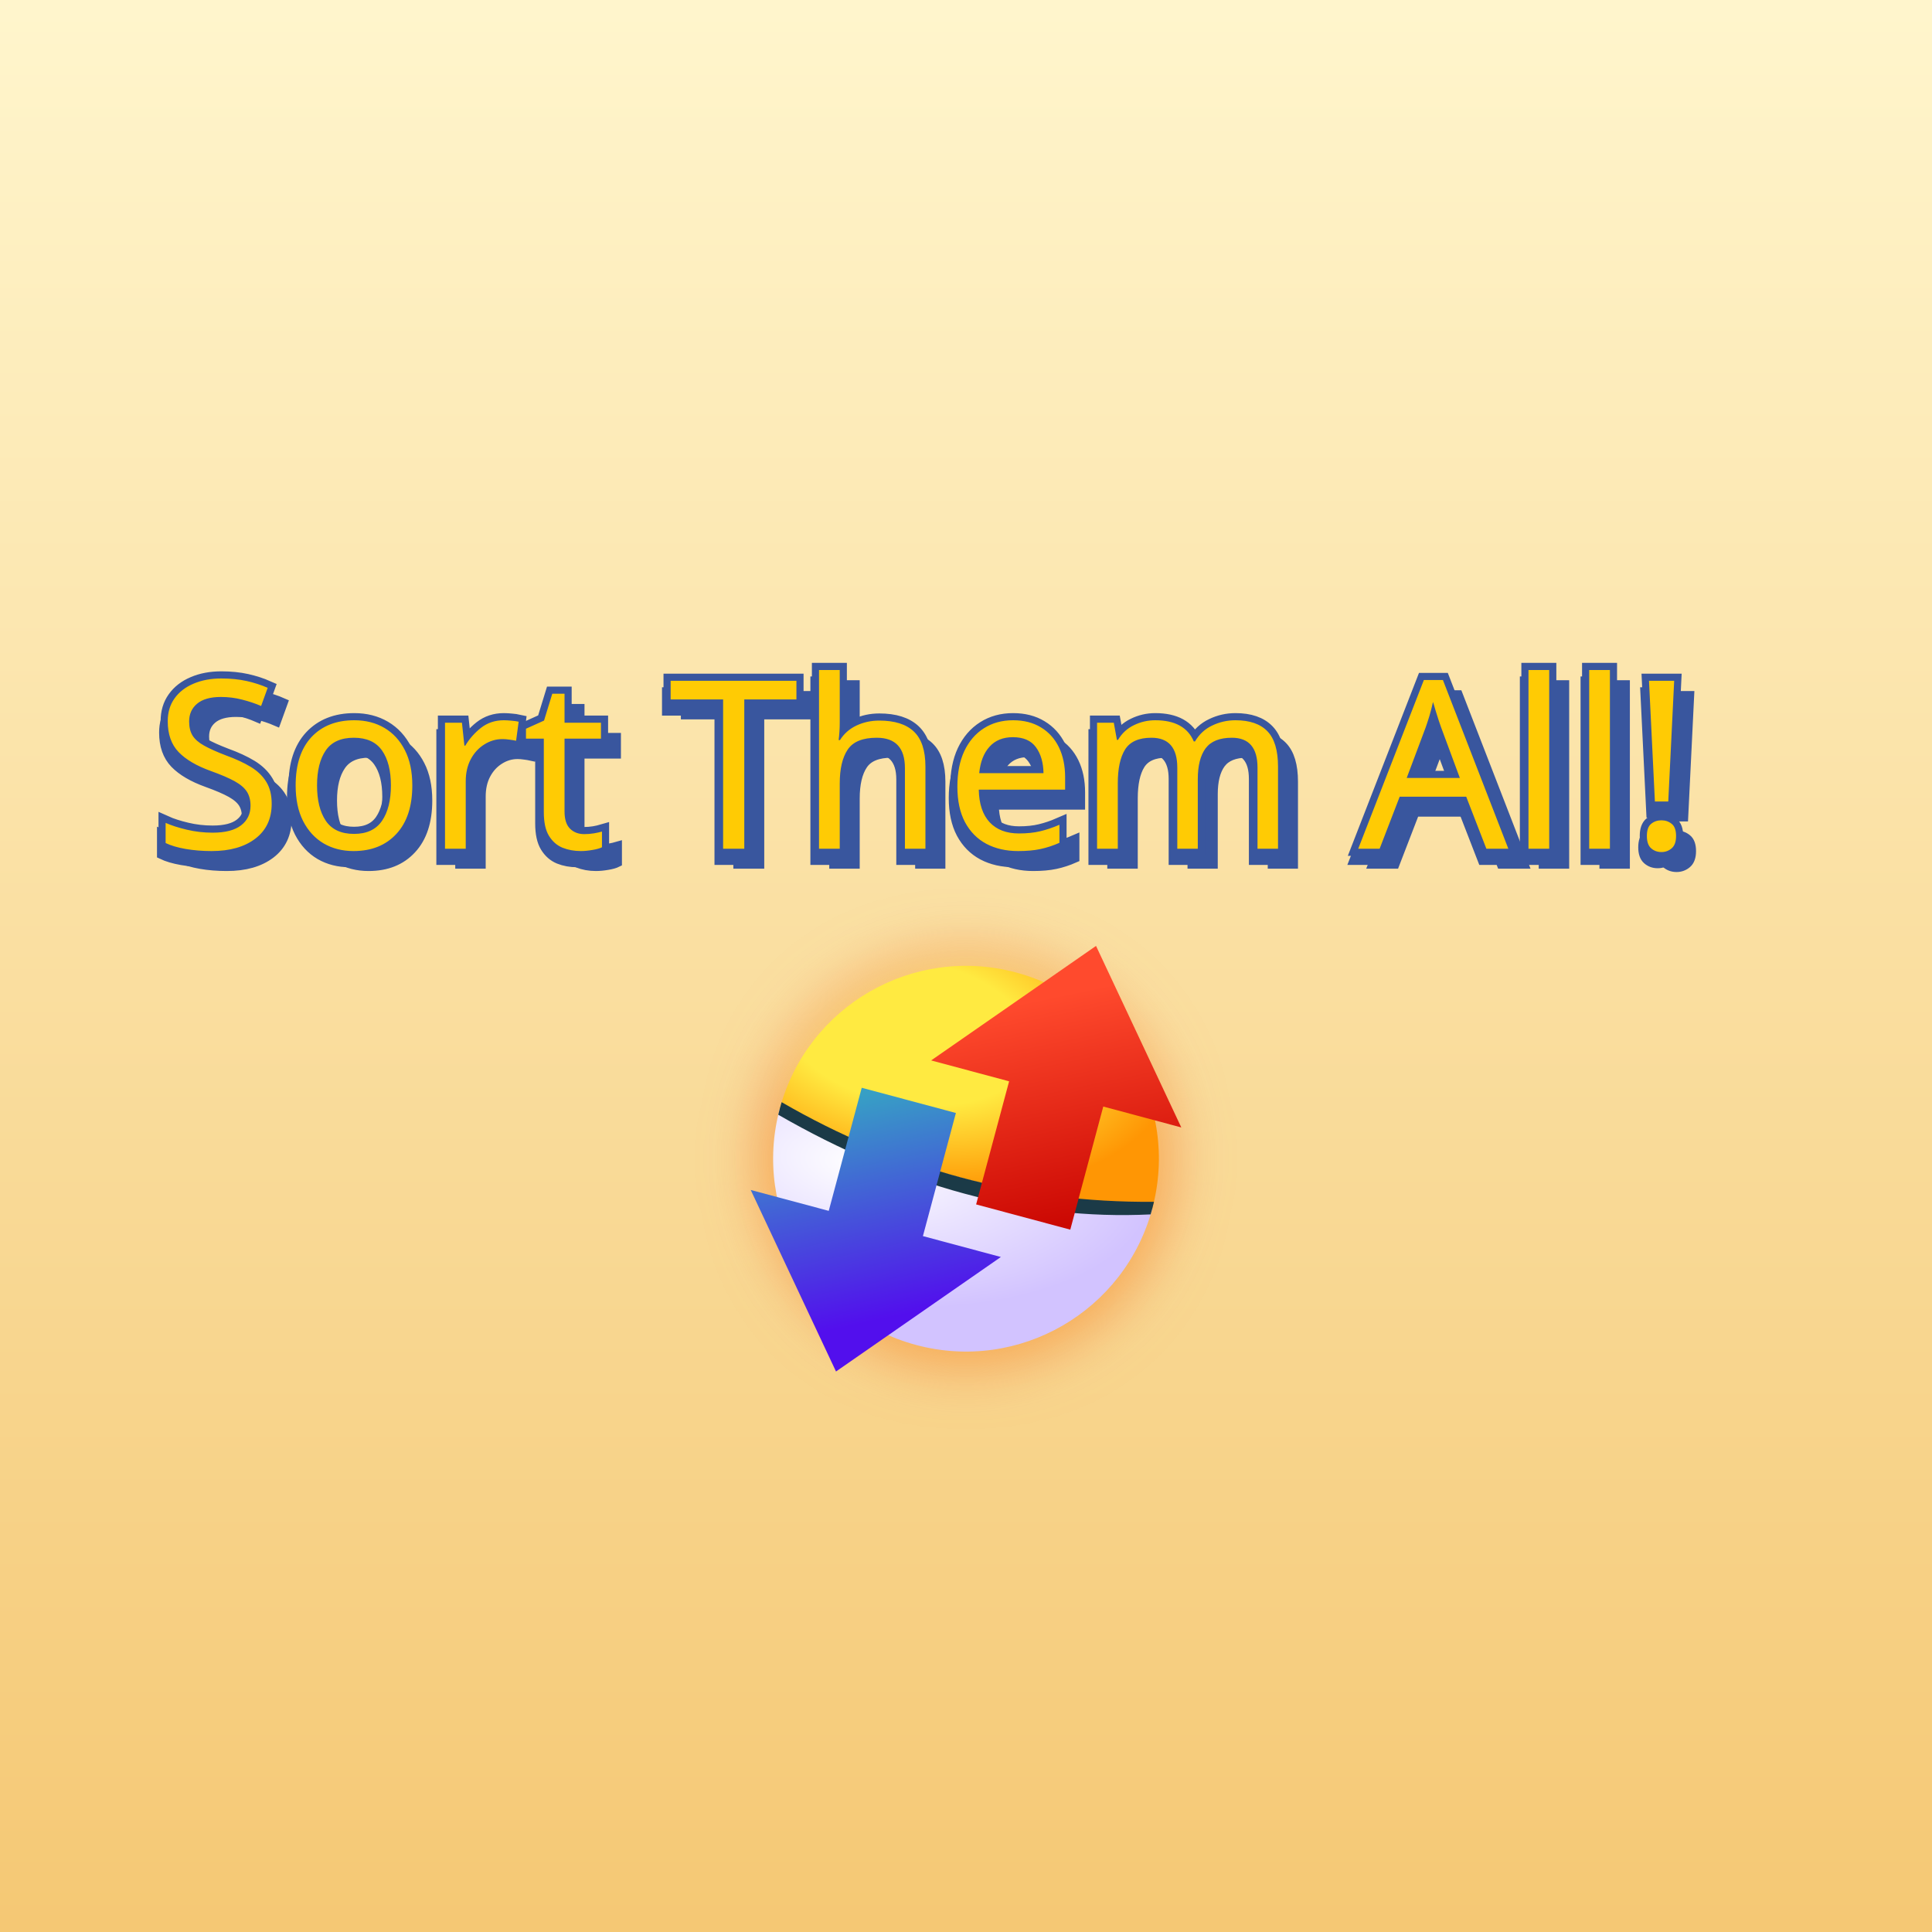
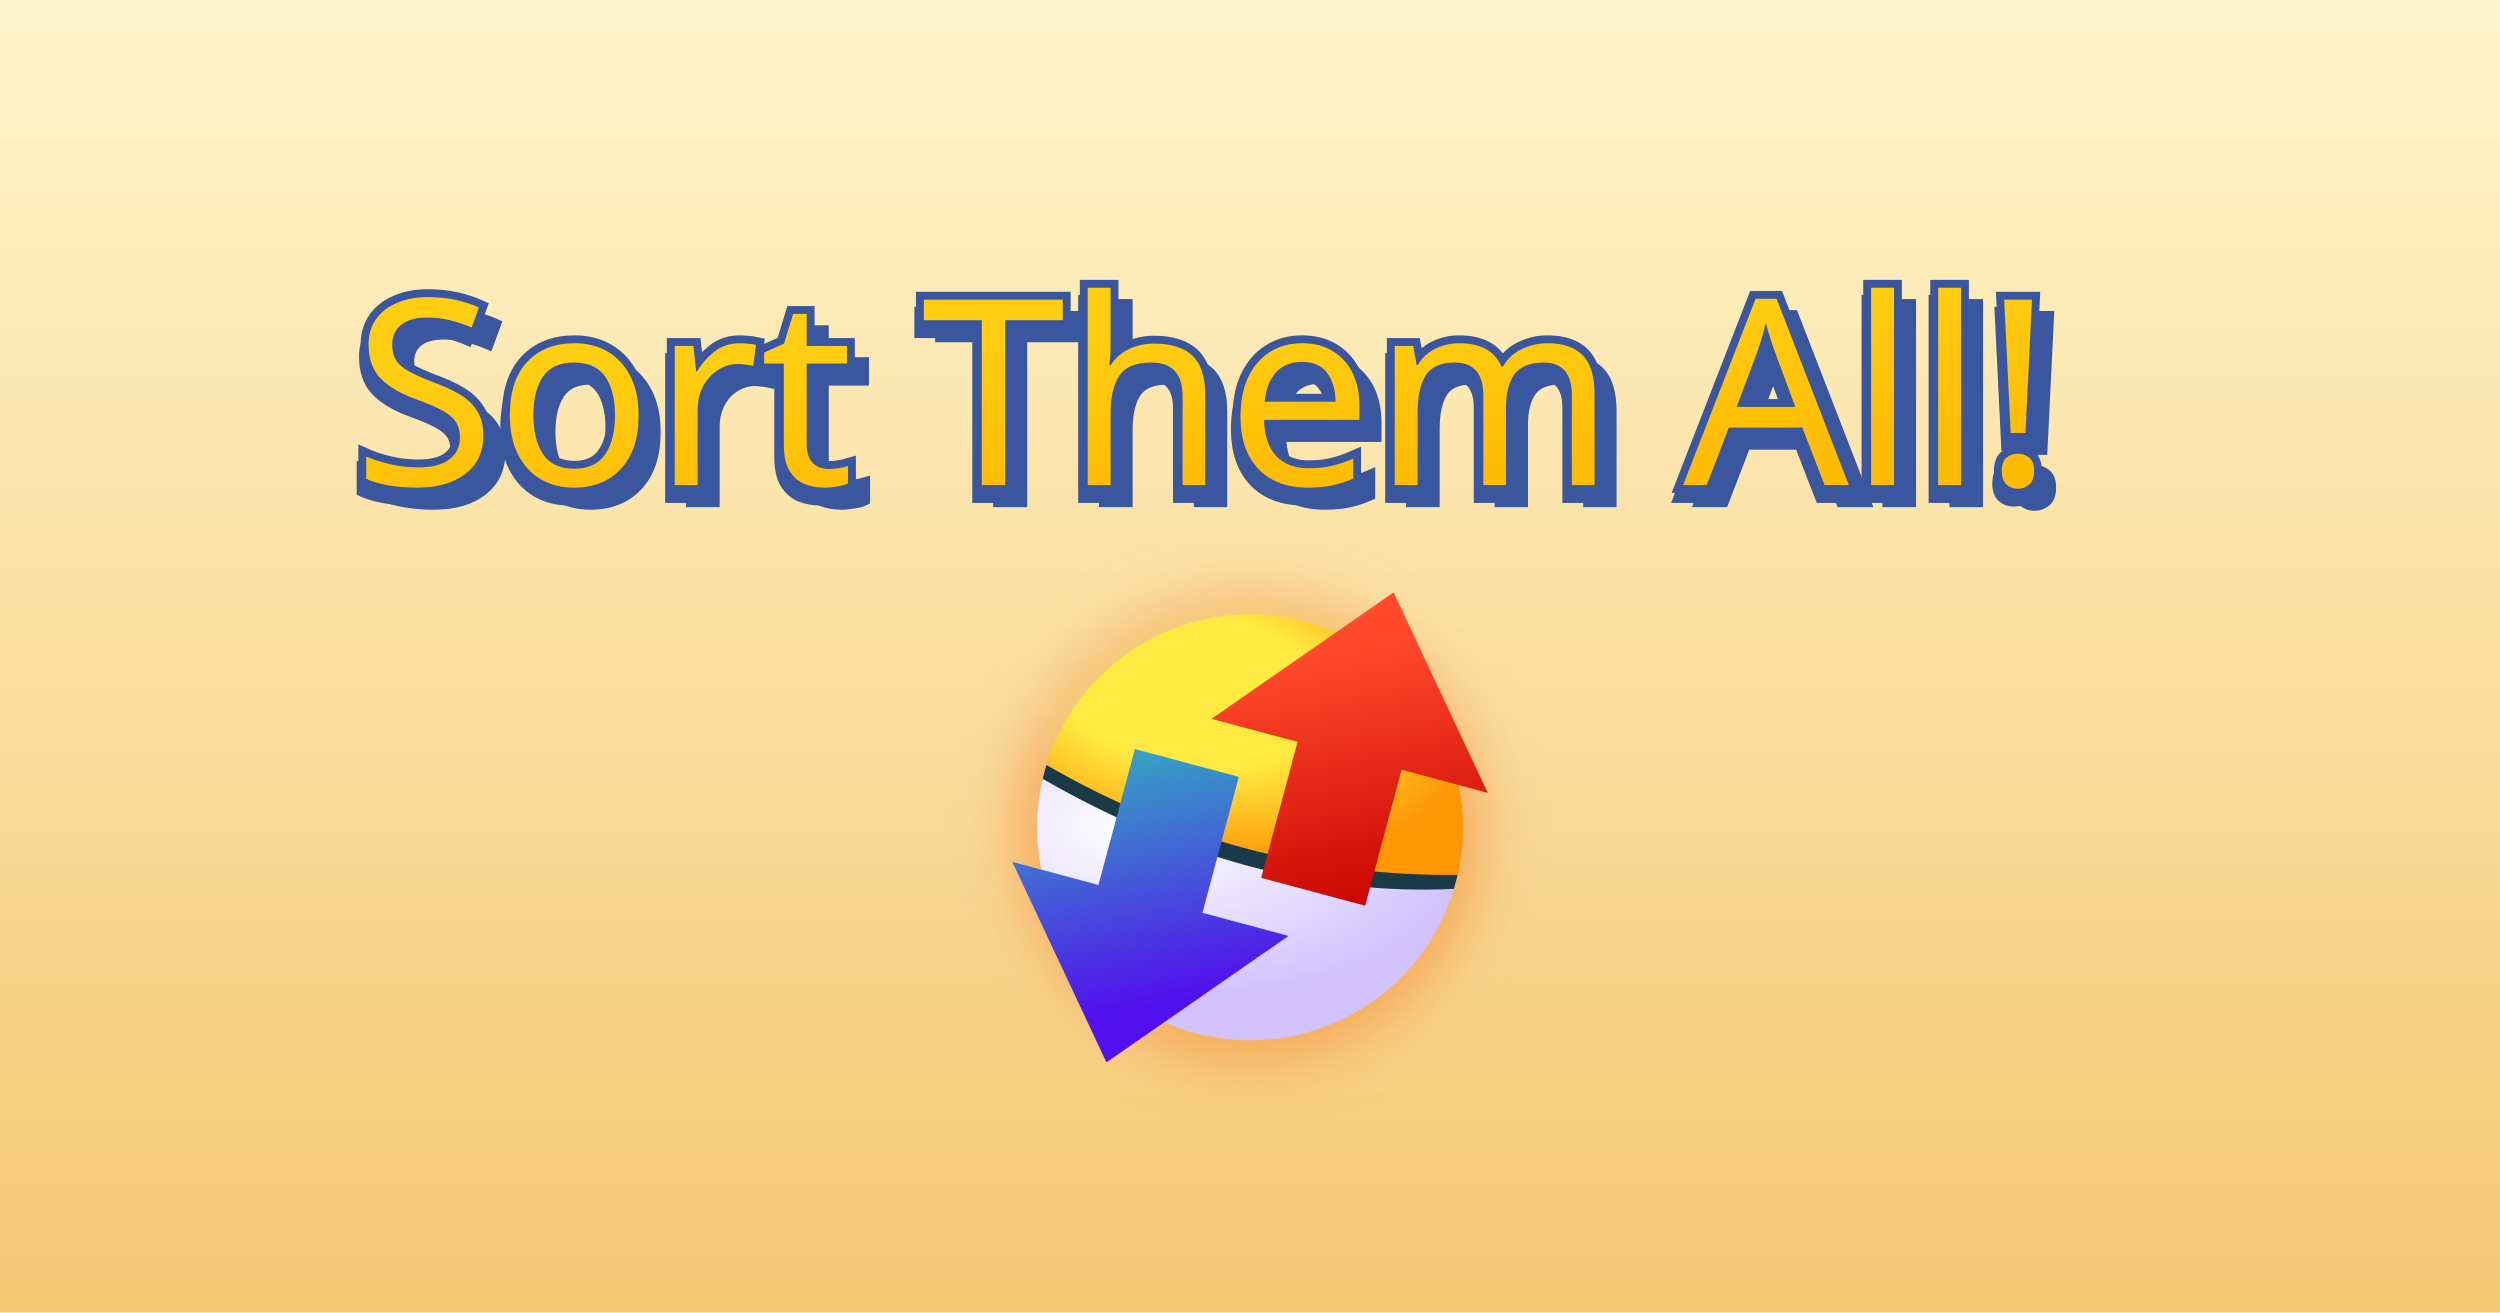
- <svg xmlns="http://www.w3.org/2000/svg" xmlns:xlink="http://www.w3.org/1999/xlink" width="1024" height="1024" viewBox="0 0 270.933 270.933">
-   <defs>
+ <svg xmlns="http://www.w3.org/2000/svg" xmlns:xlink="http://www.w3.org/1999/xlink" width="1200" height="630" viewBox="0 0 317.5 166.687" version="1.1" id="svg247">
+   <defs id="defs215">
+     <linearGradient id="linearGradient974">
+       <stop style="stop-color:#ffce12;stop-opacity:1;" offset="0" id="stop970" />
+       <stop style="stop-color:#ffbc04;stop-opacity:1;" offset="1" id="stop972" />
+     </linearGradient>
    <linearGradient id="prefix__a">
-       <stop offset="0" stop-color="#fff5cc" />
-       <stop offset="1" stop-color="#f5c874" />
+       <stop offset="0" stop-color="#fff5cc" id="stop182" />
+       <stop offset="1" stop-color="#f5c874" id="stop184" />
    </linearGradient>
-     <linearGradient xlink:href="#prefix__a" id="prefix__f" x1="92.519" y1="1.595" x2="92.519" y2="270.102" gradientUnits="userSpaceOnUse" />
+     <linearGradient xlink:href="#prefix__a" id="prefix__f" x1="92.519" y1="1.595" x2="92.519" y2="270.102" gradientUnits="userSpaceOnUse" gradientTransform="scale(1.171875,0.6152344)" />
    <linearGradient id="prefix__c">
-       <stop offset="0" stop-color="#ff4a2d" />
-       <stop offset="1" stop-color="#cb0803" />
+       <stop offset="0" stop-color="#ff4a2d" id="stop188" />
+       <stop offset="1" stop-color="#cb0803" id="stop190" />
    </linearGradient>
    <linearGradient id="prefix__b">
-       <stop offset="0" stop-color="#379fc5" />
-       <stop offset="1" stop-color="#520fed" />
+       <stop offset="0" stop-color="#379fc5" id="stop193" />
+       <stop offset="1" stop-color="#520fed" id="stop195" />
    </linearGradient>
    <linearGradient id="prefix__d">
-       <stop offset=".462" stop-color="#ffea41" />
-       <stop offset="1" stop-color="#ff9604" />
+       <stop offset=".462" stop-color="#ffea41" id="stop198" />
+       <stop offset="1" stop-color="#ff9604" id="stop200" />
    </linearGradient>
    <linearGradient id="prefix__e">
-       <stop offset="0" stop-color="#fff" />
-       <stop offset="1" stop-color="#d2c3ff" />
+       <stop offset="0" stop-color="#fff" id="stop203" />
+       <stop offset="1" stop-color="#d2c3ff" id="stop205" />
    </linearGradient>
-     <linearGradient xlink:href="#prefix__b" id="prefix__k" x1="44.124" y1="52.74" x2="55.158" y2="103.671" gradientUnits="userSpaceOnUse" gradientTransform="translate(-19.016 -19.016) scale(1.28074)" />
-     <linearGradient xlink:href="#prefix__c" id="prefix__j" x1="81.118" y1="31.247" x2="91.851" y2="82.953" gradientUnits="userSpaceOnUse" gradientTransform="translate(-19.016 -19.016) scale(1.28074)" />
-     <radialGradient xlink:href="#prefix__d" id="prefix__g" cx="29.561" cy="12.081" fx="29.561" fy="12.081" r="48.676" gradientUnits="userSpaceOnUse" gradientTransform="matrix(-.15932 .93763 -1.62663 -.27642 75.032 5.471)" />
-     <radialGradient xlink:href="#prefix__e" id="prefix__i" cx="28.243" cy="41.644" fx="28.243" fy="41.644" r="48.675" gradientTransform="matrix(-.096 .87276 -1.79607 -.19756 113.966 52.45)" gradientUnits="userSpaceOnUse" />
-     <filter id="prefix__h" x="-.206" y="-.206" width="1.411" height="1.412" color-interpolation-filters="sRGB">
-       <feGaussianBlur stdDeviation="8.415" />
+     <linearGradient xlink:href="#prefix__b" id="prefix__k" x1="44.124" y1="52.74" x2="55.158" y2="103.671" gradientUnits="userSpaceOnUse" gradientTransform="matrix(1.28074,0,0,1.28074,-19.016,-19.016)" />
+     <linearGradient xlink:href="#prefix__c" id="prefix__j" x1="81.118" y1="31.247" x2="91.851" y2="82.953" gradientUnits="userSpaceOnUse" gradientTransform="matrix(1.28074,0,0,1.28074,-19.016,-19.016)" />
+     <radialGradient xlink:href="#prefix__d" id="prefix__g" cx="29.561" cy="12.081" fx="29.561" fy="12.081" r="48.676" gradientUnits="userSpaceOnUse" gradientTransform="matrix(-0.15932,0.93763,-1.62663,-0.27642,75.032,5.471)" />
+     <radialGradient xlink:href="#prefix__e" id="prefix__i" cx="28.243" cy="41.644" fx="28.243" fy="41.644" r="48.675" gradientTransform="matrix(-0.096,0.87276,-1.79607,-0.19756,113.966,52.45)" gradientUnits="userSpaceOnUse" />
+     <filter id="prefix__h" x="-0.206" y="-0.206" width="1.411" height="1.412" color-interpolation-filters="sRGB">
+       <feGaussianBlur stdDeviation="8.415" id="feGaussianBlur212" />
    </filter>
+     <radialGradient xlink:href="#prefix__d" id="radialGradient305" gradientUnits="userSpaceOnUse" gradientTransform="matrix(-0.15932,0.93763,-1.62663,-0.27642,75.032,5.471)" cx="29.561" cy="12.081" fx="29.561" fy="12.081" r="48.676" />
+     <linearGradient xlink:href="#linearGradient974" id="linearGradient976" x1="134.804" y1="98.381" x2="136.065" y2="118.593" gradientUnits="userSpaceOnUse" />
  </defs>
-   <path fill="url(#prefix__f)" d="M0 0h270.933v270.933H0z" />
-   <g font-size="32.988" font-family="FreeMono" stroke="#39569e" paint-order="stroke markers fill">
-     <text style="-inkscape-font-specification:FreeMono" x="23.392" y="121.134" fill="#39569e" stroke-width="1.365" transform="translate(.265)">
-       <tspan style="-inkscape-font-specification:'Joti One'" x="23.392" y="121.134" font-weight="400" font-family="Joti One">Sort Them All!</tspan>
+   <path fill="url(#prefix__f)" d="M 0,0 H 317.5 V 166.687 H 0 Z" id="path217" style="fill:url(#prefix__f);stroke-width:1" />
+   <g font-size="32.988px" font-family="FreeMono" stroke="#39569e" paint-order="stroke markers fill" id="g231" transform="translate(23.2833,-57.41451)">
+     <text style="-inkscape-font-specification:FreeMono" x="23.392" y="121.134" fill="#39569e" stroke-width="1.365" transform="translate(0.265)" id="text221">
+       <tspan style="-inkscape-font-specification:'Joti One'" x="23.392" y="121.134" font-weight="400" font-family="'Joti One'" id="tspan219">Sort Them All!</tspan>
    </text>
-     <text style="-inkscape-font-specification:FreeMono" x="20.746" y="120.605" fill="#39569e" stroke-width="1.365" transform="translate(.265)">
-       <tspan style="-inkscape-font-specification:'Joti One'" x="20.746" y="120.605" font-weight="400" font-family="Joti One">Sort Them All!</tspan>
+     <text style="-inkscape-font-specification:FreeMono" x="20.746" y="120.605" fill="#39569e" stroke-width="1.365" transform="translate(0.265)" id="text225">
+       <tspan style="-inkscape-font-specification:'Joti One'" x="20.746" y="120.605" font-weight="400" font-family="'Joti One'" id="tspan223">Sort Them All!</tspan>
    </text>
-     <text style="-inkscape-font-specification:FreeMono" x="21.275" y="119.018" fill="#ffcb04" stroke-width="2" transform="translate(.265)">
-       <tspan style="-inkscape-font-specification:'Joti One'" x="21.275" y="119.018" font-weight="400" font-family="Joti One">Sort Them All!</tspan>
+     <text style="-inkscape-font-specification:FreeMono;fill-opacity:1;fill:url(#linearGradient976)" x="21.275" y="119.018" fill="#ffcb04" stroke-width="2" transform="translate(0.265)" id="text229">
+       <tspan style="-inkscape-font-specification:'Joti One';fill-opacity:1;fill:url(#linearGradient976)" x="21.275" y="119.018" font-weight="400" font-family="'Joti One'" id="tspan227">Sort Them All!</tspan>
    </text>
  </g>
-   <g stroke-width="2.133">
-     <path d="M68.27 10.051c-25.685-.257-49.285 16.796-56.24 42.754v.002A57.67 57.67 0 00123.44 82.66c8.244-30.765-10.013-62.388-40.778-70.63A57.776 57.776 0 0068.27 10.05zM12.185 52.883C31.52 62.404 51.57 69.888 72.441 75.027c-21.243-5.165-41.273-12.653-60.256-22.144z" fill="url(#prefix__g)" stroke-width="7.038" stroke="#eb561f" filter="url(#prefix__h)" opacity=".514" transform="matrix(.4689 0 0 .4689 103.707 130.73)" />
-     <path fill="url(#prefix__g)" d="M12.03 52.807c8.243-30.766 39.867-49.024 70.632-40.778 30.765 8.243 49.022 39.866 40.778 70.631C83.6 80.433 46.67 69.888 12.03 52.807z" transform="matrix(.4689 0 0 .4689 103.707 130.73)" />
-     <path d="M123.44 82.66A57.67 57.67 0 1112.03 52.806C45.588 69.61 82.415 80.154 123.44 82.66z" fill="url(#prefix__i)" transform="matrix(.4689 0 0 .4689 103.707 130.73)" />
-     <path style="-inkscape-stroke:none" d="M109.615 154.564a28.567 28.567 0 00-.477 1.76c17.372 10.002 34.777 14.826 52.218 13.976a26.75 26.75 0 00.47-1.766c-18.786.167-36.14-4.663-52.211-13.97z" color="#000" fill="#1b3a47" />
-     <path d="M57.308 38.338l49.31-34.246 25.5 54.293-23.33-6.252-9.867 36.818-28.161-7.545 9.864-36.818z" color="#000" fill="url(#prefix__j)" transform="matrix(.4689 0 0 .4689 103.707 130.73)" />
-     <path d="M78.162 97.129l-49.309 34.246L3.349 77.082l23.333 6.252 9.867-36.818 28.16 7.545-9.864 36.818z" color="#000" fill="url(#prefix__k)" transform="matrix(.4689 0 0 .4689 103.707 130.73)" />
+   <g stroke-width="2.133" id="g245" transform="translate(23.2833,-57.41451)">
+     <path d="M 68.27,10.051 C 42.585,9.794 18.985,26.847 12.03,52.805 v 0.002 A 57.67,57.67 0 0 0 123.44,82.66 C 131.684,51.895 113.427,20.272 82.662,12.03 A 57.776,57.776 0 0 0 68.27,10.05 Z M 12.185,52.883 C 31.52,62.404 51.57,69.888 72.441,75.027 51.198,69.862 31.168,62.374 12.185,52.883 Z" fill="url(#prefix__g)" stroke-width="7.038" stroke="#eb561f" filter="url(#prefix__h)" opacity="0.514" transform="matrix(0.4689,0,0,0.4689,103.707,130.73)" id="path233" style="fill:url(#radialGradient305)" />
+     <path fill="url(#prefix__g)" d="M 12.03,52.807 C 20.273,22.041 51.897,3.783 82.662,12.029 113.427,20.272 131.684,51.895 123.44,82.66 83.6,80.433 46.67,69.888 12.03,52.807 Z" transform="matrix(0.4689,0,0,0.4689,103.707,130.73)" id="path235" style="fill:url(#prefix__g)" />
+     <path d="M 123.44,82.66 A 57.67,57.67 0 1 1 12.03,52.806 C 45.588,69.61 82.415,80.154 123.44,82.66 Z" fill="url(#prefix__i)" transform="matrix(0.4689,0,0,0.4689,103.707,130.73)" id="path237" style="fill:url(#prefix__i)" />
+     <path style="-inkscape-stroke:none" d="m 109.615,154.564 a 28.567,28.567 0 0 0 -0.477,1.76 c 17.372,10.002 34.777,14.826 52.218,13.976 a 26.75,26.75 0 0 0 0.47,-1.766 c -18.786,0.167 -36.14,-4.663 -52.211,-13.97 z" color="#000000" fill="#1b3a47" id="path239" />
+     <path d="m 57.308,38.338 49.31,-34.246 25.5,54.293 -23.33,-6.252 -9.867,36.818 -28.161,-7.545 9.864,-36.818 z" color="#000000" fill="url(#prefix__j)" transform="matrix(0.4689,0,0,0.4689,103.707,130.73)" id="path241" style="fill:url(#prefix__j)" />
+     <path d="M 78.162,97.129 28.853,131.375 3.349,77.082 l 23.333,6.252 9.867,-36.818 28.16,7.545 -9.864,36.818 z" color="#000000" fill="url(#prefix__k)" transform="matrix(0.4689,0,0,0.4689,103.707,130.73)" id="path243" style="fill:url(#prefix__k)" />
  </g>
</svg>
